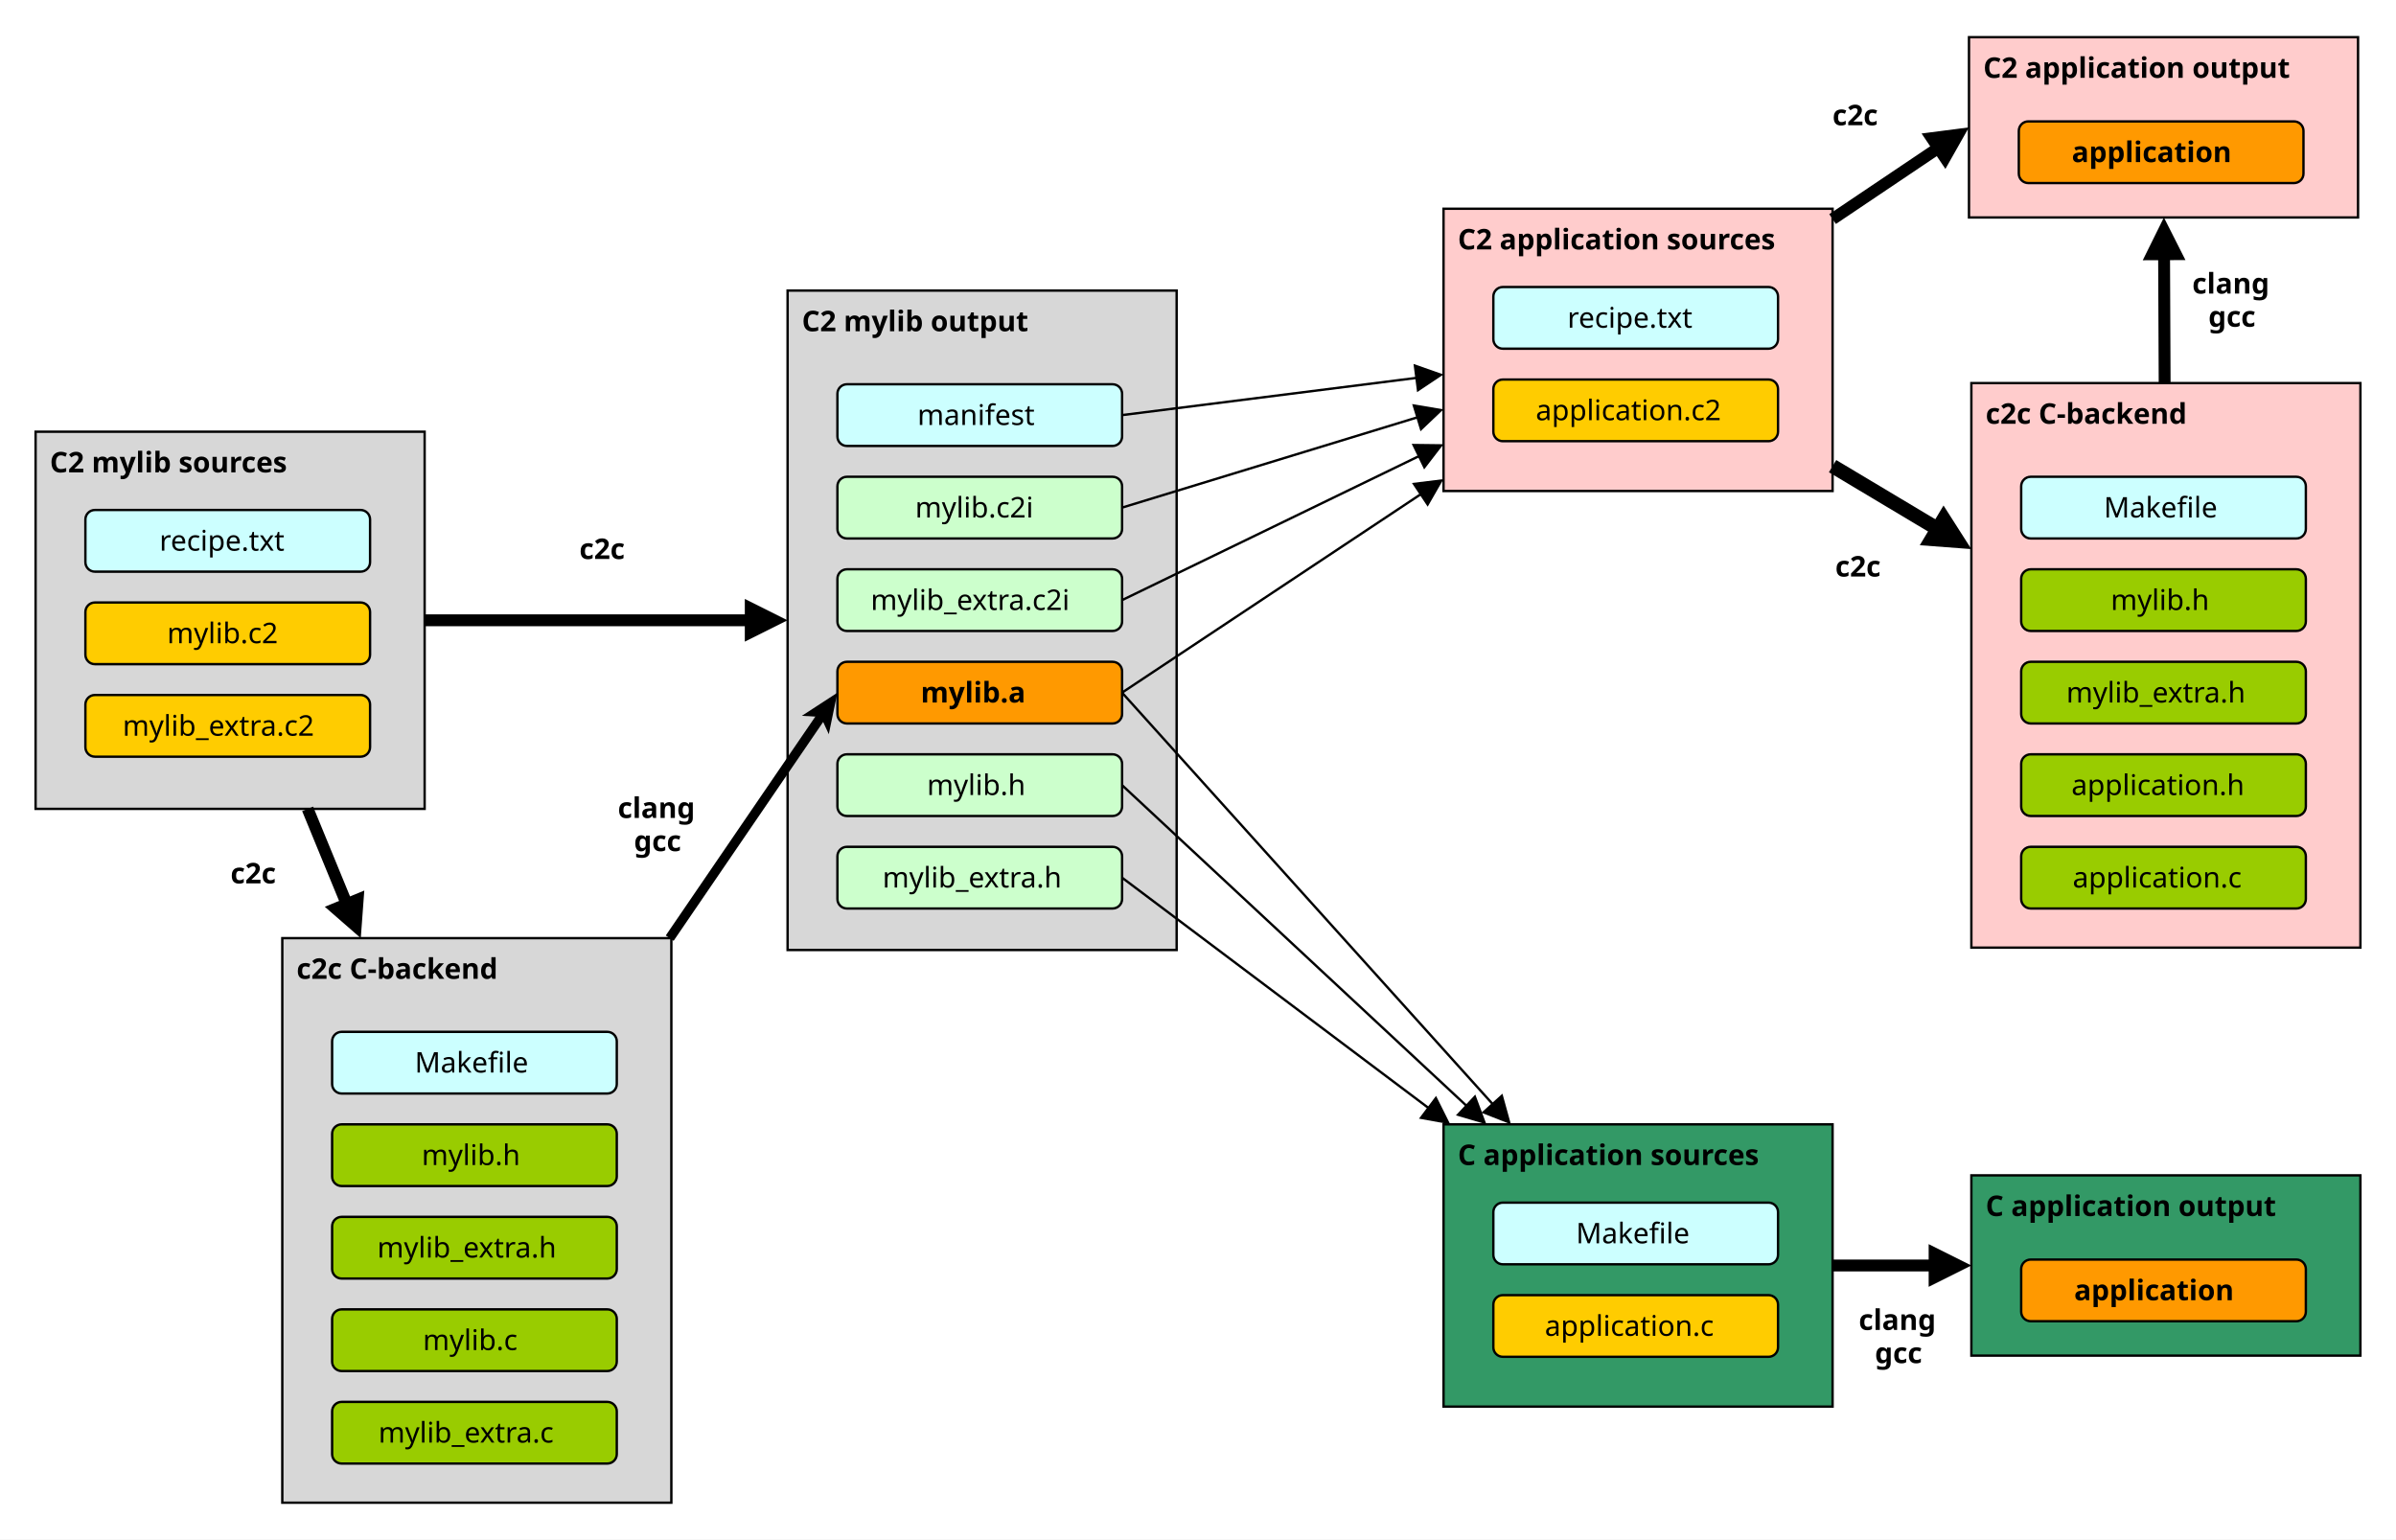
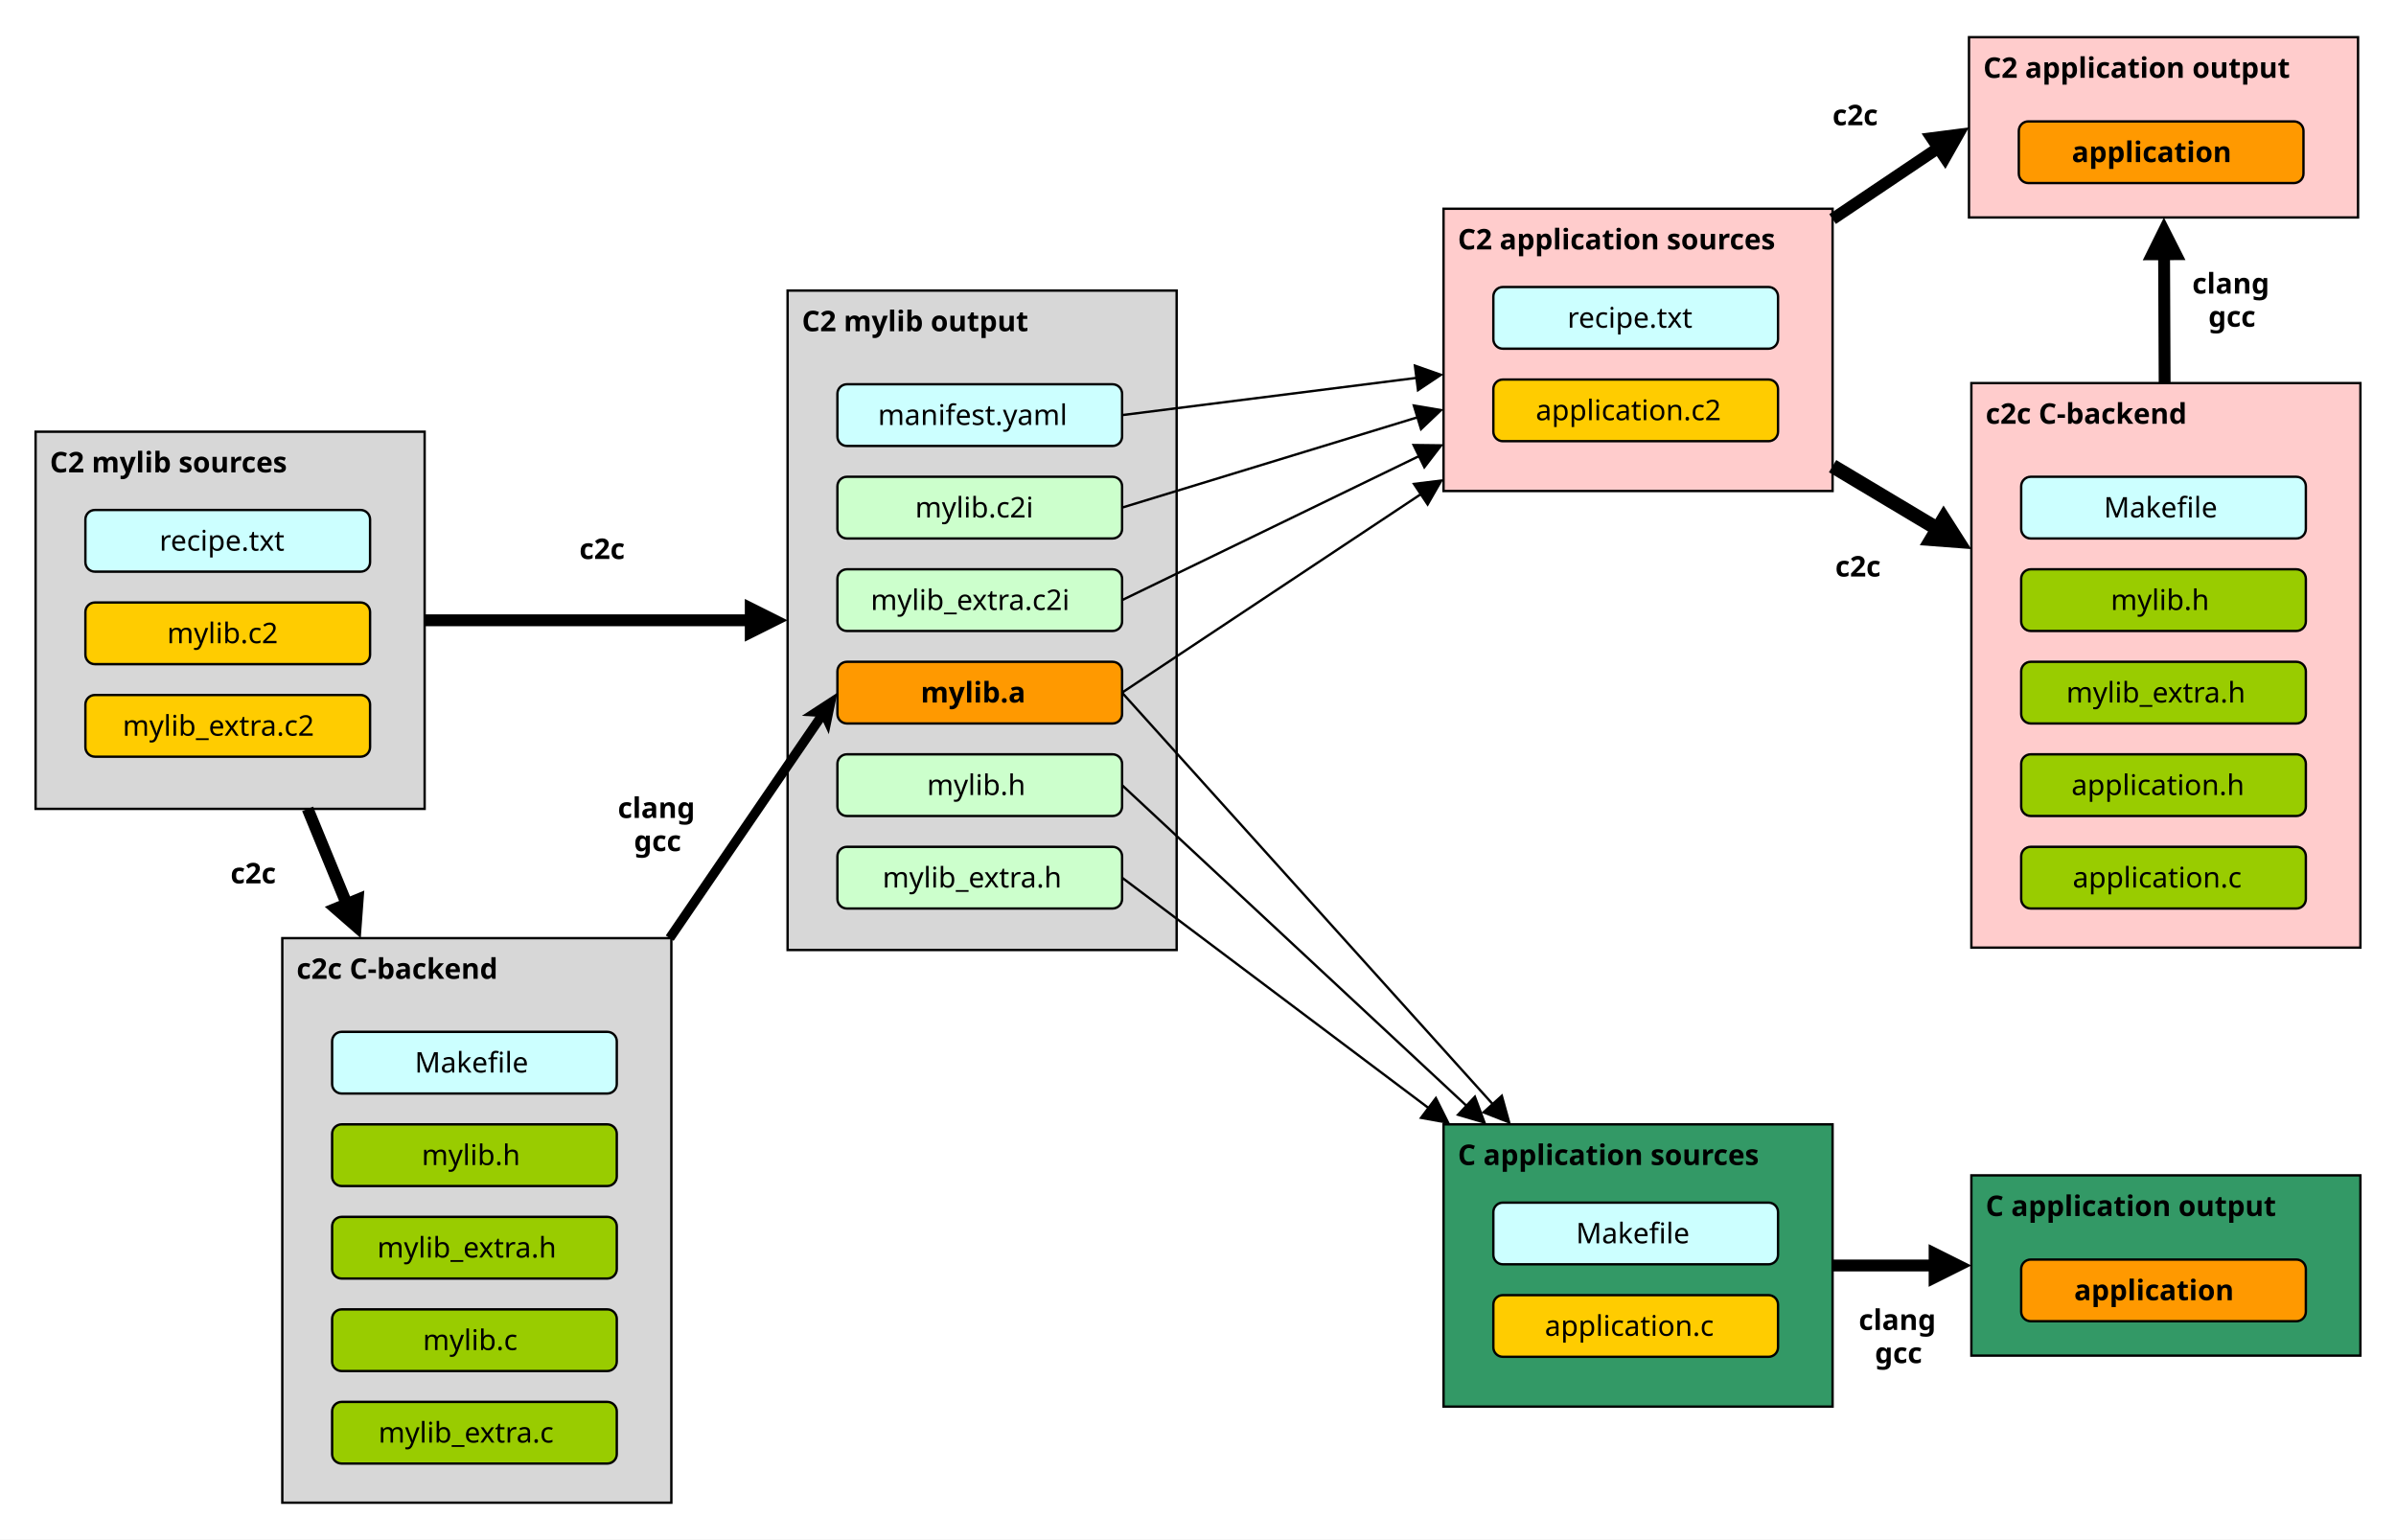
<svg xmlns="http://www.w3.org/2000/svg" fill-opacity="1" color-rendering="auto" color-interpolation="auto" text-rendering="auto" stroke="black" stroke-linecap="square" width="1010" stroke-miterlimit="10" shape-rendering="auto" stroke-opacity="1" fill="black" stroke-dasharray="none" font-weight="normal" stroke-width="1" height="649" font-family="'Dialog'" font-style="normal" stroke-linejoin="miter" font-size="12px" stroke-dashoffset="0" image-rendering="auto">
  <defs id="genericDefs" />
  <g>
    <defs id="defs1">
      <clipPath clipPathUnits="userSpaceOnUse" id="clipPath1">
        <path d="M0 0 L1010 0 L1010 649 L0 649 L0 0 Z" />
      </clipPath>
      <clipPath clipPathUnits="userSpaceOnUse" id="clipPath2">
        <path d="M197 31 L1207 31 L1207 680 L197 680 L197 31 Z" />
      </clipPath>
    </defs>
    <g fill="white" text-rendering="geometricPrecision" shape-rendering="geometricPrecision" transform="translate(-197,-31)" stroke="white">
      <rect x="197" width="1010" height="649" y="31" clip-path="url(#clipPath2)" stroke="none" />
    </g>
    <g fill="rgb(215,215,215)" text-rendering="geometricPrecision" shape-rendering="geometricPrecision" transform="matrix(1,0,0,1,-197,-31)" stroke="rgb(215,215,215)">
      <rect x="212" width="164" height="159" y="213" clip-path="url(#clipPath2)" stroke="none" />
    </g>
    <g stroke-linecap="butt" transform="matrix(1,0,0,1,-197,-31)" text-rendering="geometricPrecision" font-family="sans-serif" shape-rendering="geometricPrecision" font-weight="bold" stroke-miterlimit="1.45">
      <text x="218" xml:space="preserve" y="230.139" clip-path="url(#clipPath2)" stroke="none">C2 mylib sources</text>
      <rect fill="none" x="212" width="164" height="159" y="213" clip-path="url(#clipPath2)" />
    </g>
    <g fill="rgb(204,255,255)" text-rendering="geometricPrecision" shape-rendering="geometricPrecision" transform="matrix(1,0,0,1,-197,-31)" stroke="rgb(204,255,255)">
      <rect x="233" y="246" clip-path="url(#clipPath2)" width="120" rx="4" ry="4" height="26" stroke="none" />
    </g>
    <g text-rendering="geometricPrecision" stroke-miterlimit="1.45" shape-rendering="geometricPrecision" font-family="sans-serif" transform="matrix(1,0,0,1,-197,-31)" stroke-linecap="butt">
      <text x="264.213" xml:space="preserve" y="263.154" clip-path="url(#clipPath2)" stroke="none">recipe.txt</text>
      <rect x="233" y="246" clip-path="url(#clipPath2)" fill="none" width="120" rx="4" ry="4" height="26" />
    </g>
    <g fill="rgb(255,204,0)" text-rendering="geometricPrecision" shape-rendering="geometricPrecision" transform="matrix(1,0,0,1,-197,-31)" stroke="rgb(255,204,0)">
      <rect x="233" y="285" clip-path="url(#clipPath2)" width="120" rx="4" ry="4" height="26" stroke="none" />
    </g>
    <g text-rendering="geometricPrecision" stroke-miterlimit="1.45" shape-rendering="geometricPrecision" font-family="sans-serif" transform="matrix(1,0,0,1,-197,-31)" stroke-linecap="butt">
      <text x="267.438" xml:space="preserve" y="302.154" clip-path="url(#clipPath2)" stroke="none">mylib.c2</text>
      <rect x="233" y="285" clip-path="url(#clipPath2)" fill="none" width="120" rx="4" ry="4" height="26" />
    </g>
    <g fill="rgb(255,204,0)" text-rendering="geometricPrecision" shape-rendering="geometricPrecision" transform="matrix(1,0,0,1,-197,-31)" stroke="rgb(255,204,0)">
      <rect x="233" y="324" clip-path="url(#clipPath2)" width="120" rx="4" ry="4" height="26" stroke="none" />
    </g>
    <g text-rendering="geometricPrecision" stroke-miterlimit="1.45" shape-rendering="geometricPrecision" font-family="sans-serif" transform="matrix(1,0,0,1,-197,-31)" stroke-linecap="butt">
      <text x="248.7" xml:space="preserve" y="341.154" clip-path="url(#clipPath2)" stroke="none">mylib_extra.c2</text>
      <rect x="233" y="324" clip-path="url(#clipPath2)" fill="none" width="120" rx="4" ry="4" height="26" />
    </g>
    <g fill="rgb(215,215,215)" text-rendering="geometricPrecision" shape-rendering="geometricPrecision" transform="matrix(1,0,0,1,-197,-31)" stroke="rgb(215,215,215)">
      <rect x="316" width="164" height="238" y="426.5" clip-path="url(#clipPath2)" stroke="none" />
    </g>
    <g stroke-linecap="butt" transform="matrix(1,0,0,1,-197,-31)" text-rendering="geometricPrecision" font-family="sans-serif" shape-rendering="geometricPrecision" font-weight="bold" stroke-miterlimit="1.45">
      <text x="322" xml:space="preserve" y="443.639" clip-path="url(#clipPath2)" stroke="none">c2c C-backend</text>
      <rect fill="none" x="316" width="164" height="238" y="426.5" clip-path="url(#clipPath2)" />
    </g>
    <g fill="rgb(204,255,255)" text-rendering="geometricPrecision" shape-rendering="geometricPrecision" transform="matrix(1,0,0,1,-197,-31)" stroke="rgb(204,255,255)">
      <rect x="337" y="466" clip-path="url(#clipPath2)" width="120" rx="4" ry="4" height="26" stroke="none" />
    </g>
    <g text-rendering="geometricPrecision" stroke-miterlimit="1.45" shape-rendering="geometricPrecision" font-family="sans-serif" transform="matrix(1,0,0,1,-197,-31)" stroke-linecap="butt">
      <text x="371.843" xml:space="preserve" y="483.154" clip-path="url(#clipPath2)" stroke="none">Makefile</text>
      <rect x="337" y="466" clip-path="url(#clipPath2)" fill="none" width="120" rx="4" ry="4" height="26" />
    </g>
    <g fill="rgb(153,204,0)" text-rendering="geometricPrecision" shape-rendering="geometricPrecision" transform="matrix(1,0,0,1,-197,-31)" stroke="rgb(153,204,0)">
      <rect x="337" y="505" clip-path="url(#clipPath2)" width="120" rx="4" ry="4" height="26" stroke="none" />
    </g>
    <g text-rendering="geometricPrecision" stroke-miterlimit="1.45" shape-rendering="geometricPrecision" font-family="sans-serif" transform="matrix(1,0,0,1,-197,-31)" stroke-linecap="butt">
      <text x="374.752" xml:space="preserve" y="522.154" clip-path="url(#clipPath2)" stroke="none">mylib.h</text>
      <rect x="337" y="505" clip-path="url(#clipPath2)" fill="none" width="120" rx="4" ry="4" height="26" />
    </g>
    <g fill="rgb(153,204,0)" text-rendering="geometricPrecision" shape-rendering="geometricPrecision" transform="matrix(1,0,0,1,-197,-31)" stroke="rgb(153,204,0)">
      <rect x="337" y="544" clip-path="url(#clipPath2)" width="120" rx="4" ry="4" height="26" stroke="none" />
    </g>
    <g text-rendering="geometricPrecision" stroke-miterlimit="1.45" shape-rendering="geometricPrecision" font-family="sans-serif" transform="matrix(1,0,0,1,-197,-31)" stroke-linecap="butt">
      <text x="356.014" xml:space="preserve" y="561.154" clip-path="url(#clipPath2)" stroke="none">mylib_extra.h</text>
      <rect x="337" y="544" clip-path="url(#clipPath2)" fill="none" width="120" rx="4" ry="4" height="26" />
    </g>
    <g fill="rgb(153,204,0)" text-rendering="geometricPrecision" shape-rendering="geometricPrecision" transform="matrix(1,0,0,1,-197,-31)" stroke="rgb(153,204,0)">
      <rect x="337" y="583" clip-path="url(#clipPath2)" width="120" rx="4" ry="4" height="26" stroke="none" />
    </g>
    <g text-rendering="geometricPrecision" stroke-miterlimit="1.45" shape-rendering="geometricPrecision" font-family="sans-serif" transform="matrix(1,0,0,1,-197,-31)" stroke-linecap="butt">
      <text x="375.256" xml:space="preserve" y="600.154" clip-path="url(#clipPath2)" stroke="none">mylib.c</text>
      <rect x="337" y="583" clip-path="url(#clipPath2)" fill="none" width="120" rx="4" ry="4" height="26" />
    </g>
    <g fill="rgb(215,215,215)" text-rendering="geometricPrecision" shape-rendering="geometricPrecision" transform="matrix(1,0,0,1,-197,-31)" stroke="rgb(215,215,215)">
      <rect x="529" width="164" height="278" y="153.5" clip-path="url(#clipPath2)" stroke="none" />
    </g>
    <g stroke-linecap="butt" transform="matrix(1,0,0,1,-197,-31)" text-rendering="geometricPrecision" font-family="sans-serif" shape-rendering="geometricPrecision" font-weight="bold" stroke-miterlimit="1.45">
      <text x="535" xml:space="preserve" y="170.639" clip-path="url(#clipPath2)" stroke="none">C2 mylib output</text>
      <rect fill="none" x="529" width="164" height="278" y="153.5" clip-path="url(#clipPath2)" />
    </g>
    <g fill="rgb(204,255,255)" text-rendering="geometricPrecision" shape-rendering="geometricPrecision" transform="matrix(1,0,0,1,-197,-31)" stroke="rgb(204,255,255)">
      <rect x="550" y="193" clip-path="url(#clipPath2)" width="120" rx="4" ry="4" height="26" stroke="none" />
    </g>
    <g text-rendering="geometricPrecision" stroke-miterlimit="1.45" shape-rendering="geometricPrecision" font-family="sans-serif" transform="matrix(1,0,0,1,-197,-31)" stroke-linecap="butt">
-       <text x="583.727" xml:space="preserve" y="210.154" clip-path="url(#clipPath2)" stroke="none">manifest</text>
+       <text x="567.08" xml:space="preserve" y="210.154" clip-path="url(#clipPath2)" stroke="none">manifest.yaml</text>
      <rect x="550" y="193" clip-path="url(#clipPath2)" fill="none" width="120" rx="4" ry="4" height="26" />
    </g>
    <g fill="rgb(204,255,204)" text-rendering="geometricPrecision" shape-rendering="geometricPrecision" transform="matrix(1,0,0,1,-197,-31)" stroke="rgb(204,255,204)">
      <rect x="550" y="232" clip-path="url(#clipPath2)" width="120" rx="4" ry="4" height="26" stroke="none" />
    </g>
    <g text-rendering="geometricPrecision" stroke-miterlimit="1.45" shape-rendering="geometricPrecision" font-family="sans-serif" transform="matrix(1,0,0,1,-197,-31)" stroke-linecap="butt">
      <text x="582.771" xml:space="preserve" y="249.154" clip-path="url(#clipPath2)" stroke="none">mylib.c2i</text>
      <rect x="550" y="232" clip-path="url(#clipPath2)" fill="none" width="120" rx="4" ry="4" height="26" />
    </g>
    <g fill="rgb(204,255,204)" text-rendering="geometricPrecision" shape-rendering="geometricPrecision" transform="matrix(1,0,0,1,-197,-31)" stroke="rgb(204,255,204)">
      <rect x="550" y="271" clip-path="url(#clipPath2)" width="120" rx="4" ry="4" height="26" stroke="none" />
    </g>
    <g text-rendering="geometricPrecision" stroke-miterlimit="1.45" shape-rendering="geometricPrecision" font-family="sans-serif" transform="matrix(1,0,0,1,-197,-31)" stroke-linecap="butt">
      <text x="564.033" xml:space="preserve" y="288.154" clip-path="url(#clipPath2)" stroke="none">mylib_extra.c2i</text>
      <rect x="550" y="271" clip-path="url(#clipPath2)" fill="none" width="120" rx="4" ry="4" height="26" />
    </g>
    <g fill="rgb(255,153,0)" text-rendering="geometricPrecision" shape-rendering="geometricPrecision" transform="matrix(1,0,0,1,-197,-31)" stroke="rgb(255,153,0)">
      <rect x="550" y="310" clip-path="url(#clipPath2)" width="120" rx="4" ry="4" height="26" stroke="none" />
    </g>
    <g stroke-linecap="butt" transform="matrix(1,0,0,1,-197,-31)" text-rendering="geometricPrecision" font-family="sans-serif" shape-rendering="geometricPrecision" font-weight="bold" stroke-miterlimit="1.45">
      <text x="585.101" xml:space="preserve" y="327.154" clip-path="url(#clipPath2)" stroke="none">mylib.a</text>
      <rect x="550" y="310" clip-path="url(#clipPath2)" fill="none" width="120" rx="4" ry="4" height="26" />
    </g>
    <g fill="rgb(153,204,0)" text-rendering="geometricPrecision" shape-rendering="geometricPrecision" transform="matrix(1,0,0,1,-197,-31)" stroke="rgb(153,204,0)">
      <rect x="337" y="622" clip-path="url(#clipPath2)" width="120" rx="4" ry="4" height="26" stroke="none" />
    </g>
    <g text-rendering="geometricPrecision" stroke-miterlimit="1.45" shape-rendering="geometricPrecision" font-family="sans-serif" transform="matrix(1,0,0,1,-197,-31)" stroke-linecap="butt">
      <text x="356.518" xml:space="preserve" y="639.154" clip-path="url(#clipPath2)" stroke="none">mylib_extra.c</text>
      <rect x="337" y="622" clip-path="url(#clipPath2)" fill="none" width="120" rx="4" ry="4" height="26" />
    </g>
    <g fill="rgb(204,255,204)" text-rendering="geometricPrecision" shape-rendering="geometricPrecision" transform="matrix(1,0,0,1,-197,-31)" stroke="rgb(204,255,204)">
      <rect x="550" y="349" clip-path="url(#clipPath2)" width="120" rx="4" ry="4" height="26" stroke="none" />
    </g>
    <g text-rendering="geometricPrecision" stroke-miterlimit="1.45" shape-rendering="geometricPrecision" font-family="sans-serif" transform="matrix(1,0,0,1,-197,-31)" stroke-linecap="butt">
      <text x="587.752" xml:space="preserve" y="366.154" clip-path="url(#clipPath2)" stroke="none">mylib.h</text>
      <rect x="550" y="349" clip-path="url(#clipPath2)" fill="none" width="120" rx="4" ry="4" height="26" />
    </g>
    <g fill="rgb(204,255,204)" text-rendering="geometricPrecision" shape-rendering="geometricPrecision" transform="matrix(1,0,0,1,-197,-31)" stroke="rgb(204,255,204)">
      <rect x="550" y="388" clip-path="url(#clipPath2)" width="120" rx="4" ry="4" height="26" stroke="none" />
    </g>
    <g text-rendering="geometricPrecision" stroke-miterlimit="1.45" shape-rendering="geometricPrecision" font-family="sans-serif" transform="matrix(1,0,0,1,-197,-31)" stroke-linecap="butt">
      <text x="569.014" xml:space="preserve" y="405.154" clip-path="url(#clipPath2)" stroke="none">mylib_extra.h</text>
      <rect x="550" y="388" clip-path="url(#clipPath2)" fill="none" width="120" rx="4" ry="4" height="26" />
    </g>
    <g fill="rgb(255,204,204)" text-rendering="geometricPrecision" shape-rendering="geometricPrecision" transform="matrix(1,0,0,1,-197,-31)" stroke="rgb(255,204,204)">
      <rect x="805.5" width="164" height="119" y="119" clip-path="url(#clipPath2)" stroke="none" />
    </g>
    <g stroke-linecap="butt" transform="matrix(1,0,0,1,-197,-31)" text-rendering="geometricPrecision" font-family="sans-serif" shape-rendering="geometricPrecision" font-weight="bold" stroke-miterlimit="1.45">
      <text x="811.5" xml:space="preserve" y="136.139" clip-path="url(#clipPath2)" stroke="none">C2 application sources</text>
      <rect fill="none" x="805.5" width="164" height="119" y="119" clip-path="url(#clipPath2)" />
    </g>
    <g fill="rgb(204,255,255)" text-rendering="geometricPrecision" shape-rendering="geometricPrecision" transform="matrix(1,0,0,1,-197,-31)" stroke="rgb(204,255,255)">
      <rect x="826.5" y="152" clip-path="url(#clipPath2)" width="120" rx="4" ry="4" height="26" stroke="none" />
    </g>
    <g text-rendering="geometricPrecision" stroke-miterlimit="1.45" shape-rendering="geometricPrecision" font-family="sans-serif" transform="matrix(1,0,0,1,-197,-31)" stroke-linecap="butt">
      <text x="857.713" xml:space="preserve" y="169.154" clip-path="url(#clipPath2)" stroke="none">recipe.txt</text>
      <rect x="826.5" y="152" clip-path="url(#clipPath2)" fill="none" width="120" rx="4" ry="4" height="26" />
    </g>
    <g fill="rgb(255,204,0)" text-rendering="geometricPrecision" shape-rendering="geometricPrecision" transform="matrix(1,0,0,1,-197,-31)" stroke="rgb(255,204,0)">
      <rect x="826.5" y="191" clip-path="url(#clipPath2)" width="120" rx="4" ry="4" height="26" stroke="none" />
    </g>
    <g text-rendering="geometricPrecision" stroke-miterlimit="1.45" shape-rendering="geometricPrecision" font-family="sans-serif" transform="matrix(1,0,0,1,-197,-31)" stroke-linecap="butt">
      <text x="844.38" xml:space="preserve" y="208.154" clip-path="url(#clipPath2)" stroke="none">application.c2</text>
      <rect x="826.5" y="191" clip-path="url(#clipPath2)" fill="none" width="120" rx="4" ry="4" height="26" />
    </g>
    <g fill="rgb(255,204,204)" text-rendering="geometricPrecision" shape-rendering="geometricPrecision" transform="matrix(1,0,0,1,-197,-31)" stroke="rgb(255,204,204)">
      <rect x="1028" width="164" height="238" y="192.5" clip-path="url(#clipPath2)" stroke="none" />
    </g>
    <g stroke-linecap="butt" transform="matrix(1,0,0,1,-197,-31)" text-rendering="geometricPrecision" font-family="sans-serif" shape-rendering="geometricPrecision" font-weight="bold" stroke-miterlimit="1.45">
      <text x="1034" xml:space="preserve" y="209.639" clip-path="url(#clipPath2)" stroke="none">c2c C-backend</text>
      <rect fill="none" x="1028" width="164" height="238" y="192.5" clip-path="url(#clipPath2)" />
    </g>
    <g fill="rgb(204,255,255)" text-rendering="geometricPrecision" shape-rendering="geometricPrecision" transform="matrix(1,0,0,1,-197,-31)" stroke="rgb(204,255,255)">
      <rect x="1049" y="232" clip-path="url(#clipPath2)" width="120" rx="4" ry="4" height="26" stroke="none" />
    </g>
    <g text-rendering="geometricPrecision" stroke-miterlimit="1.45" shape-rendering="geometricPrecision" font-family="sans-serif" transform="matrix(1,0,0,1,-197,-31)" stroke-linecap="butt">
      <text x="1083.843" xml:space="preserve" y="249.154" clip-path="url(#clipPath2)" stroke="none">Makefile</text>
      <rect x="1049" y="232" clip-path="url(#clipPath2)" fill="none" width="120" rx="4" ry="4" height="26" />
    </g>
    <g fill="rgb(153,204,0)" text-rendering="geometricPrecision" shape-rendering="geometricPrecision" transform="matrix(1,0,0,1,-197,-31)" stroke="rgb(153,204,0)">
      <rect x="1049" y="271" clip-path="url(#clipPath2)" width="120" rx="4" ry="4" height="26" stroke="none" />
    </g>
    <g text-rendering="geometricPrecision" stroke-miterlimit="1.45" shape-rendering="geometricPrecision" font-family="sans-serif" transform="matrix(1,0,0,1,-197,-31)" stroke-linecap="butt">
      <text x="1086.752" xml:space="preserve" y="288.154" clip-path="url(#clipPath2)" stroke="none">mylib.h</text>
      <rect x="1049" y="271" clip-path="url(#clipPath2)" fill="none" width="120" rx="4" ry="4" height="26" />
    </g>
    <g fill="rgb(153,204,0)" text-rendering="geometricPrecision" shape-rendering="geometricPrecision" transform="matrix(1,0,0,1,-197,-31)" stroke="rgb(153,204,0)">
      <rect x="1049" y="310" clip-path="url(#clipPath2)" width="120" rx="4" ry="4" height="26" stroke="none" />
    </g>
    <g text-rendering="geometricPrecision" stroke-miterlimit="1.45" shape-rendering="geometricPrecision" font-family="sans-serif" transform="matrix(1,0,0,1,-197,-31)" stroke-linecap="butt">
      <text x="1068.014" xml:space="preserve" y="327.154" clip-path="url(#clipPath2)" stroke="none">mylib_extra.h</text>
      <rect x="1049" y="310" clip-path="url(#clipPath2)" fill="none" width="120" rx="4" ry="4" height="26" />
    </g>
    <g fill="rgb(153,204,0)" text-rendering="geometricPrecision" shape-rendering="geometricPrecision" transform="matrix(1,0,0,1,-197,-31)" stroke="rgb(153,204,0)">
      <rect x="1049" y="349" clip-path="url(#clipPath2)" width="120" rx="4" ry="4" height="26" stroke="none" />
    </g>
    <g text-rendering="geometricPrecision" stroke-miterlimit="1.45" shape-rendering="geometricPrecision" font-family="sans-serif" transform="matrix(1,0,0,1,-197,-31)" stroke-linecap="butt">
      <text x="1070.193" xml:space="preserve" y="366.154" clip-path="url(#clipPath2)" stroke="none">application.h</text>
      <rect x="1049" y="349" clip-path="url(#clipPath2)" fill="none" width="120" rx="4" ry="4" height="26" />
    </g>
    <g fill="rgb(51,153,102)" text-rendering="geometricPrecision" shape-rendering="geometricPrecision" transform="matrix(1,0,0,1,-197,-31)" stroke="rgb(51,153,102)">
      <rect x="805.5" width="164" height="119" y="505" clip-path="url(#clipPath2)" stroke="none" />
    </g>
    <g stroke-linecap="butt" transform="matrix(1,0,0,1,-197,-31)" text-rendering="geometricPrecision" font-family="sans-serif" shape-rendering="geometricPrecision" font-weight="bold" stroke-miterlimit="1.45">
      <text x="811.5" xml:space="preserve" y="522.139" clip-path="url(#clipPath2)" stroke="none">C application sources</text>
      <rect fill="none" x="805.5" width="164" height="119" y="505" clip-path="url(#clipPath2)" />
    </g>
    <g fill="rgb(204,255,255)" text-rendering="geometricPrecision" shape-rendering="geometricPrecision" transform="matrix(1,0,0,1,-197,-31)" stroke="rgb(204,255,255)">
      <rect x="826.5" y="538" clip-path="url(#clipPath2)" width="120" rx="4" ry="4" height="26" stroke="none" />
    </g>
    <g text-rendering="geometricPrecision" stroke-miterlimit="1.45" shape-rendering="geometricPrecision" font-family="sans-serif" transform="matrix(1,0,0,1,-197,-31)" stroke-linecap="butt">
      <text x="861.343" xml:space="preserve" y="555.154" clip-path="url(#clipPath2)" stroke="none">Makefile</text>
      <rect x="826.5" y="538" clip-path="url(#clipPath2)" fill="none" width="120" rx="4" ry="4" height="26" />
    </g>
    <g fill="rgb(255,204,0)" text-rendering="geometricPrecision" shape-rendering="geometricPrecision" transform="matrix(1,0,0,1,-197,-31)" stroke="rgb(255,204,0)">
      <rect x="826.5" y="577" clip-path="url(#clipPath2)" width="120" rx="4" ry="4" height="26" stroke="none" />
    </g>
    <g text-rendering="geometricPrecision" stroke-miterlimit="1.45" shape-rendering="geometricPrecision" font-family="sans-serif" transform="matrix(1,0,0,1,-197,-31)" stroke-linecap="butt">
      <text x="848.197" xml:space="preserve" y="594.154" clip-path="url(#clipPath2)" stroke="none">application.c</text>
      <rect x="826.5" y="577" clip-path="url(#clipPath2)" fill="none" width="120" rx="4" ry="4" height="26" />
    </g>
    <g fill="rgb(153,204,0)" text-rendering="geometricPrecision" shape-rendering="geometricPrecision" transform="matrix(1,0,0,1,-197,-31)" stroke="rgb(153,204,0)">
      <rect x="1049" y="388" clip-path="url(#clipPath2)" width="120" rx="4" ry="4" height="26" stroke="none" />
    </g>
    <g text-rendering="geometricPrecision" stroke-miterlimit="1.45" shape-rendering="geometricPrecision" font-family="sans-serif" transform="matrix(1,0,0,1,-197,-31)" stroke-linecap="butt">
      <text x="1070.697" xml:space="preserve" y="405.154" clip-path="url(#clipPath2)" stroke="none">application.c</text>
      <rect x="1049" y="388" clip-path="url(#clipPath2)" fill="none" width="120" rx="4" ry="4" height="26" />
    </g>
    <g fill="rgb(51,153,102)" text-rendering="geometricPrecision" shape-rendering="geometricPrecision" transform="matrix(1,0,0,1,-197,-31)" stroke="rgb(51,153,102)">
      <rect x="1028" width="164" height="76" y="526.5" clip-path="url(#clipPath2)" stroke="none" />
    </g>
    <g stroke-linecap="butt" transform="matrix(1,0,0,1,-197,-31)" text-rendering="geometricPrecision" font-family="sans-serif" shape-rendering="geometricPrecision" font-weight="bold" stroke-miterlimit="1.45">
      <text x="1034" xml:space="preserve" y="543.639" clip-path="url(#clipPath2)" stroke="none">C application output</text>
      <rect fill="none" x="1028" width="164" height="76" y="526.5" clip-path="url(#clipPath2)" />
    </g>
    <g fill="rgb(255,153,0)" text-rendering="geometricPrecision" shape-rendering="geometricPrecision" transform="matrix(1,0,0,1,-197,-31)" stroke="rgb(255,153,0)">
      <rect x="1049" y="562" clip-path="url(#clipPath2)" width="120" rx="4" ry="4" height="26" stroke="none" />
    </g>
    <g stroke-linecap="butt" transform="matrix(1,0,0,1,-197,-31)" text-rendering="geometricPrecision" font-family="sans-serif" shape-rendering="geometricPrecision" font-weight="bold" stroke-miterlimit="1.45">
      <text x="1071.324" xml:space="preserve" y="579.154" clip-path="url(#clipPath2)" stroke="none">application</text>
      <rect x="1049" y="562" clip-path="url(#clipPath2)" fill="none" width="120" rx="4" ry="4" height="26" />
    </g>
    <g fill="rgb(255,204,204)" text-rendering="geometricPrecision" shape-rendering="geometricPrecision" transform="matrix(1,0,0,1,-197,-31)" stroke="rgb(255,204,204)">
      <rect x="1027" width="164" height="76" y="46.677" clip-path="url(#clipPath2)" stroke="none" />
    </g>
    <g stroke-linecap="butt" transform="matrix(1,0,0,1,-197,-31)" text-rendering="geometricPrecision" font-family="sans-serif" shape-rendering="geometricPrecision" font-weight="bold" stroke-miterlimit="1.45">
      <text x="1033" xml:space="preserve" y="63.816" clip-path="url(#clipPath2)" stroke="none">C2 application output</text>
      <rect fill="none" x="1027" width="164" height="76" y="46.677" clip-path="url(#clipPath2)" />
    </g>
    <g fill="rgb(255,153,0)" text-rendering="geometricPrecision" shape-rendering="geometricPrecision" transform="matrix(1,0,0,1,-197,-31)" stroke="rgb(255,153,0)">
      <rect x="1048" y="82.177" clip-path="url(#clipPath2)" width="120" rx="4" ry="4" height="26" stroke="none" />
    </g>
    <g stroke-linecap="butt" transform="matrix(1,0,0,1,-197,-31)" text-rendering="geometricPrecision" font-family="sans-serif" shape-rendering="geometricPrecision" font-weight="bold" stroke-miterlimit="1.45">
      <text x="1070.324" xml:space="preserve" y="99.331" clip-path="url(#clipPath2)" stroke="none">application</text>
      <rect x="1048" y="82.177" clip-path="url(#clipPath2)" fill="none" width="120" rx="4" ry="4" height="26" />
      <path fill="none" d="M326.68 372 L342.81 411.239" stroke-width="5" clip-path="url(#clipPath2)" />
      <path d="M349.083 426.5 L350.564 406.43 L333.915 413.274 Z" stroke-width="5" clip-path="url(#clipPath2)" stroke="none" />
      <text x="294.158" xml:space="preserve" y="403.404" clip-path="url(#clipPath2)" stroke="none">c2c</text>
      <path fill="none" d="M376 292.5 L512.464 292.5" stroke-width="5" clip-path="url(#clipPath2)" />
      <path d="M528.964 292.5 L510.964 283.5 L510.964 301.5 Z" stroke-width="5" clip-path="url(#clipPath2)" stroke="none" />
      <text x="441.212" xml:space="preserve" y="266.654" clip-path="url(#clipPath2)" stroke="none">c2c</text>
      <path fill="none" d="M479.302 426.5 L543.792 332.108" stroke-width="4" clip-path="url(#clipPath2)" />
      <path d="M549.997 323.025 L535.013 332.771 L543.016 333.243 L546.366 340.527 Z" stroke-width="4" clip-path="url(#clipPath2)" stroke="none" />
      <text x="457.424" xml:space="preserve" y="375.833" clip-path="url(#clipPath2)" stroke="none">clang</text>
      <text x="464.244" xml:space="preserve" y="389.801" clip-path="url(#clipPath2)" stroke="none">gcc</text>
      <path fill="none" d="M670.012 205.997 L794.587 190.247" clip-path="url(#clipPath2)" />
      <path d="M805.5 188.867 L792.842 184.42 L794.347 196.325 Z" stroke="none" clip-path="url(#clipPath2)" />
      <path fill="none" d="M670.012 244.992 L794.981 206.786" clip-path="url(#clipPath2)" />
      <path d="M805.5 203.57 L792.27 201.34 L795.779 212.816 Z" stroke="none" clip-path="url(#clipPath2)" />
      <path fill="none" d="M670.012 283.987 L795.603 223.072" clip-path="url(#clipPath2)" />
      <path d="M805.5 218.272 L792.085 218.11 L797.321 228.907 Z" stroke="none" clip-path="url(#clipPath2)" />
      <path fill="none" d="M670.012 322.982 L796.337 239.061" clip-path="url(#clipPath2)" />
      <path d="M805.5 232.975 L792.184 234.617 L798.825 244.612 Z" stroke="none" clip-path="url(#clipPath2)" />
      <path fill="none" d="M969.5 227.516 L1012.657 253.313" stroke-width="6" clip-path="url(#clipPath2)" />
      <path d="M1028 262.484 L1016.265 244.11 L1006.26 260.848 Z" stroke-width="6" clip-path="url(#clipPath2)" stroke="none" />
      <text x="970.622" xml:space="preserve" y="274.039" clip-path="url(#clipPath2)" stroke="none">c2c</text>
      <path fill="none" d="M670.012 401.02 L799.55 498.391" clip-path="url(#clipPath2)" />
      <path d="M808.343 505 L802.356 492.994 L795.146 502.586 Z" stroke="none" clip-path="url(#clipPath2)" />
      <path fill="none" d="M670.012 323.029 L826.548 496.827" clip-path="url(#clipPath2)" />
      <path d="M833.909 505 L830.337 492.068 L821.42 500.099 Z" stroke="none" clip-path="url(#clipPath2)" />
      <path fill="none" d="M670.012 362.025 L815.537 497.505" clip-path="url(#clipPath2)" />
      <path d="M823.588 505 L818.894 492.432 L810.717 501.215 Z" stroke="none" clip-path="url(#clipPath2)" />
      <path fill="none" d="M969.5 564.5 L1011.5 564.5" stroke-width="5" clip-path="url(#clipPath2)" />
      <path d="M1028 564.5 L1010 555.5 L1010 573.5 Z" stroke-width="5" clip-path="url(#clipPath2)" stroke="none" />
      <text x="980.521" xml:space="preserve" y="591.67" clip-path="url(#clipPath2)" stroke="none">clang</text>
      <text x="987.342" xml:space="preserve" y="605.639" clip-path="url(#clipPath2)" stroke="none">gcc</text>
      <path fill="none" d="M969.5 123.35 L1013.28 93.904" stroke-width="5" clip-path="url(#clipPath2)" />
      <path d="M1026.972 84.696 L1007.013 87.273 L1017.058 102.21 Z" stroke-width="5" clip-path="url(#clipPath2)" stroke="none" />
      <text x="969.447" xml:space="preserve" y="83.794" clip-path="url(#clipPath2)" stroke="none">c2c</text>
      <path fill="none" d="M1109.475 192.5 L1109.24 139.177" stroke-width="5" clip-path="url(#clipPath2)" />
      <path d="M1109.168 122.677 L1100.247 140.717 L1118.247 140.637 Z" stroke-width="5" clip-path="url(#clipPath2)" stroke="none" />
      <text x="1121.093" xml:space="preserve" y="154.758" clip-path="url(#clipPath2)" stroke="none">clang</text>
      <text x="1127.914" xml:space="preserve" y="168.727" clip-path="url(#clipPath2)" stroke="none">gcc</text>
    </g>
  </g>
</svg>
